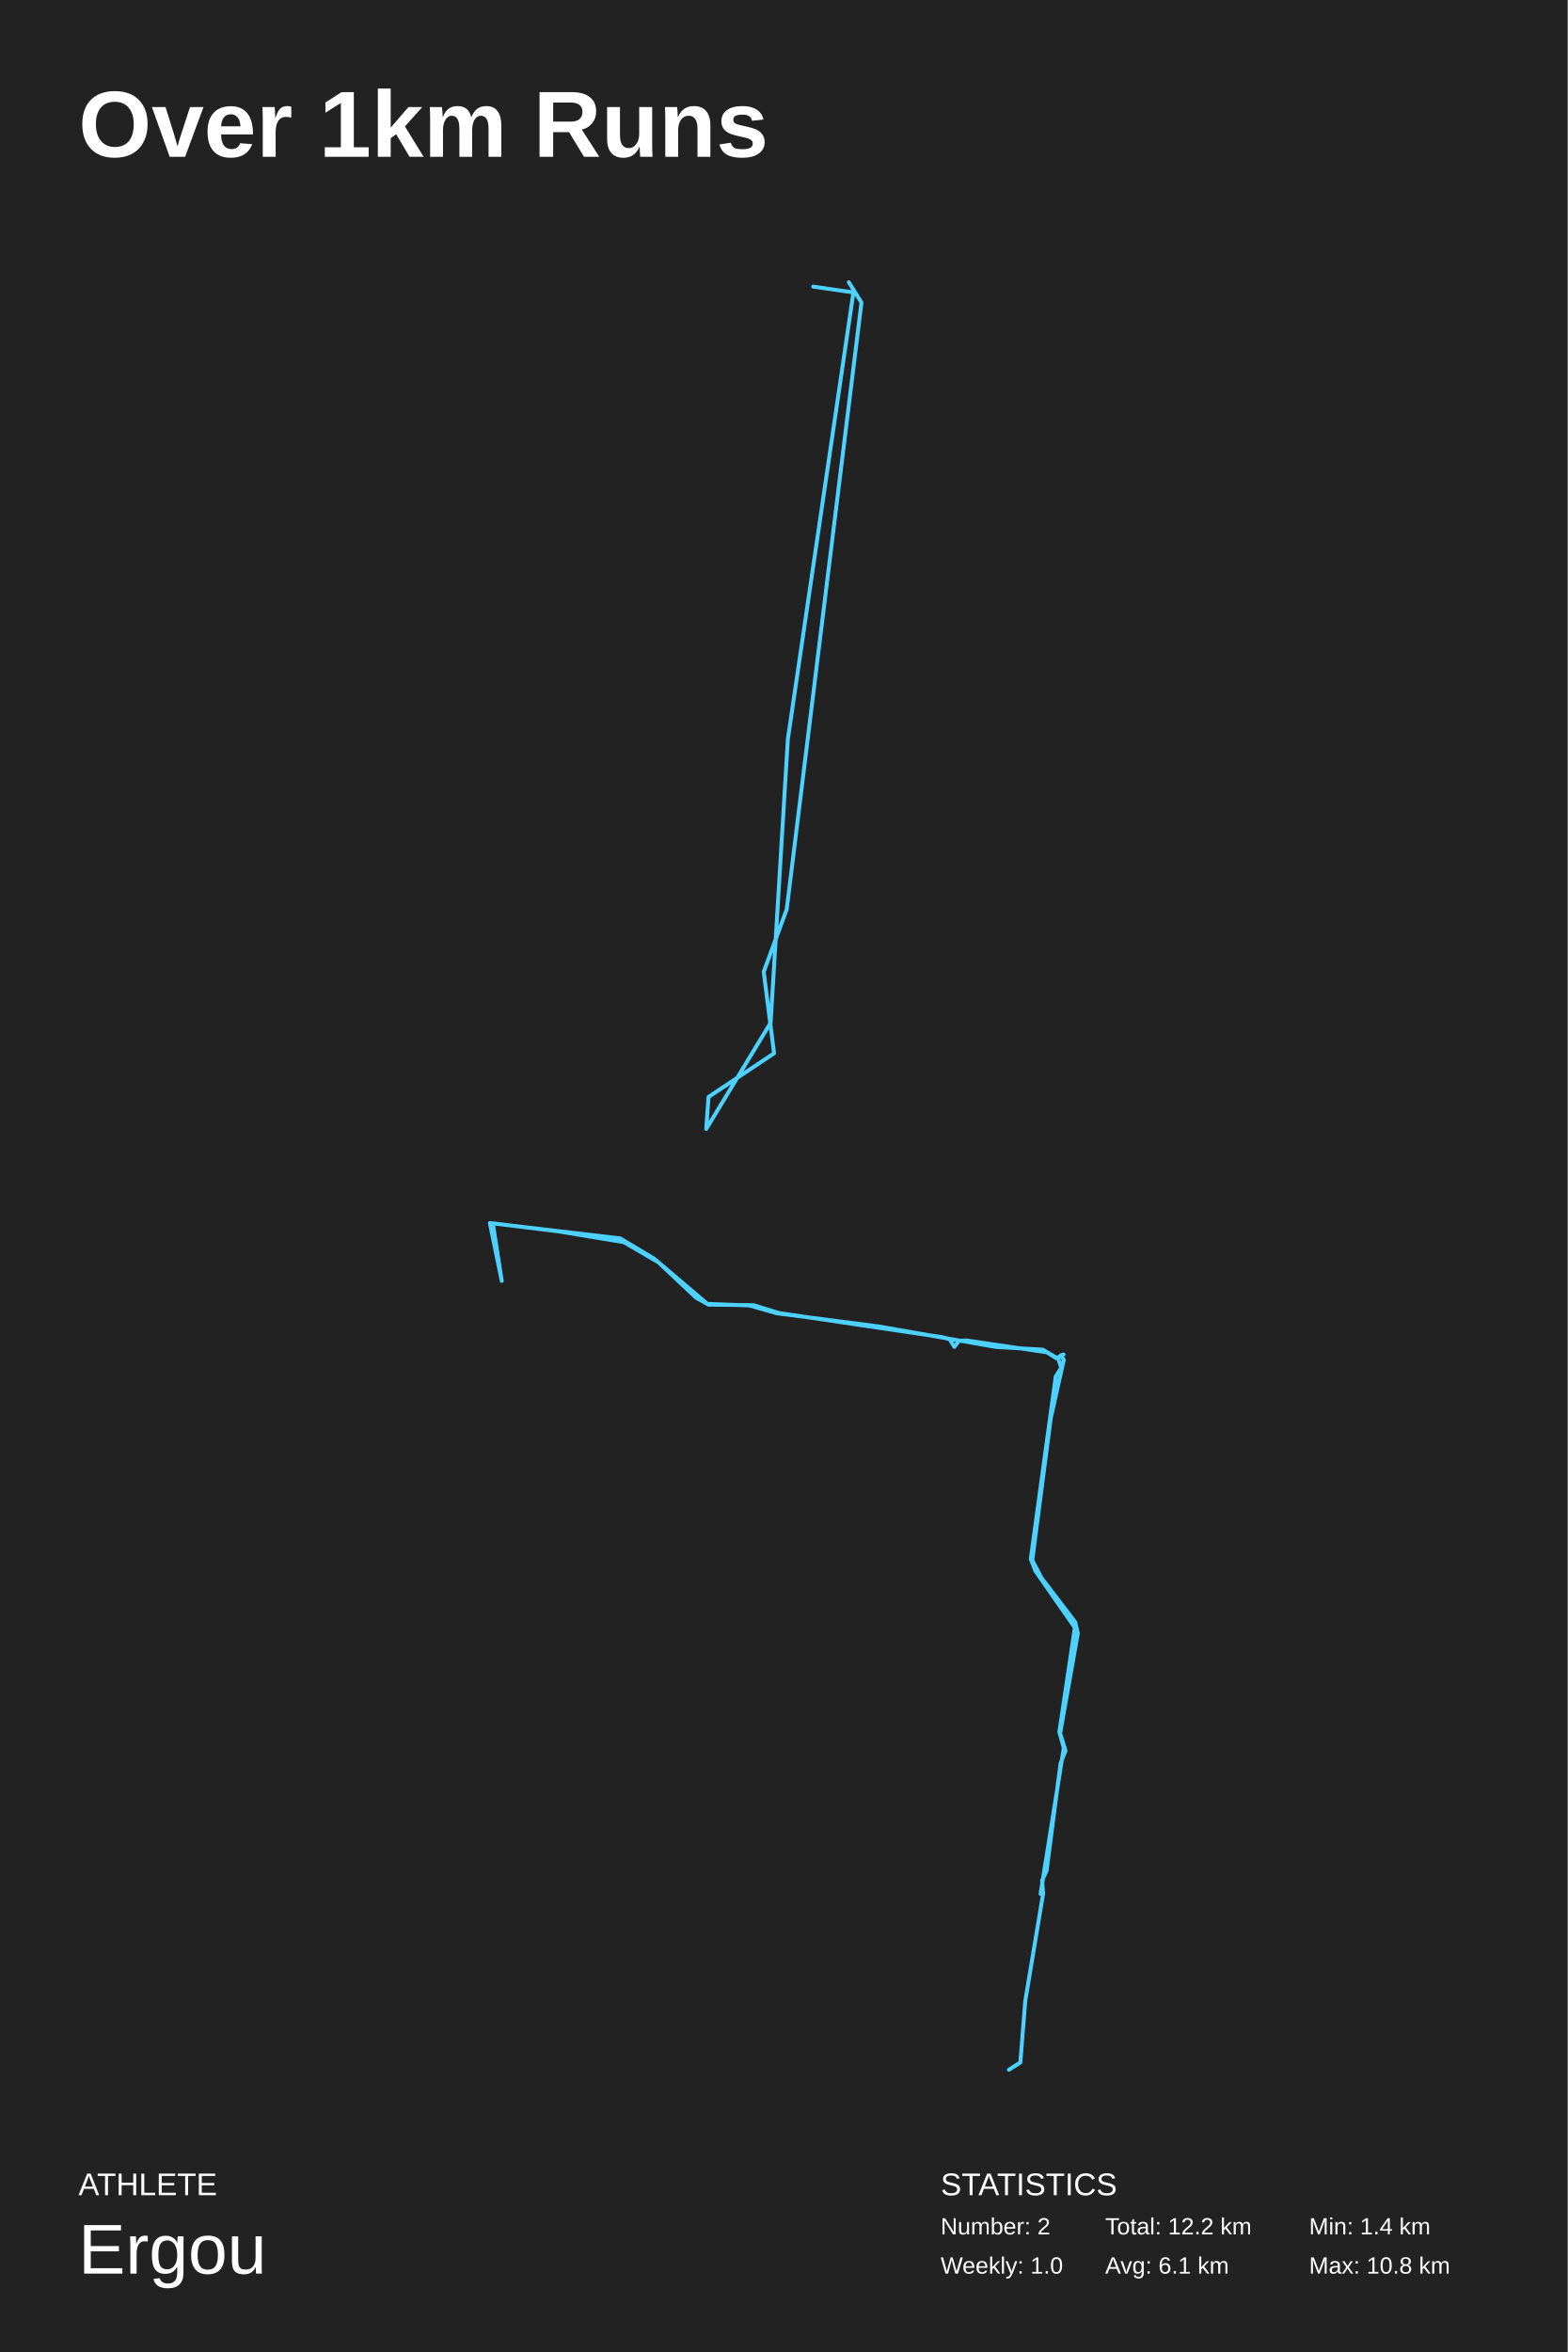
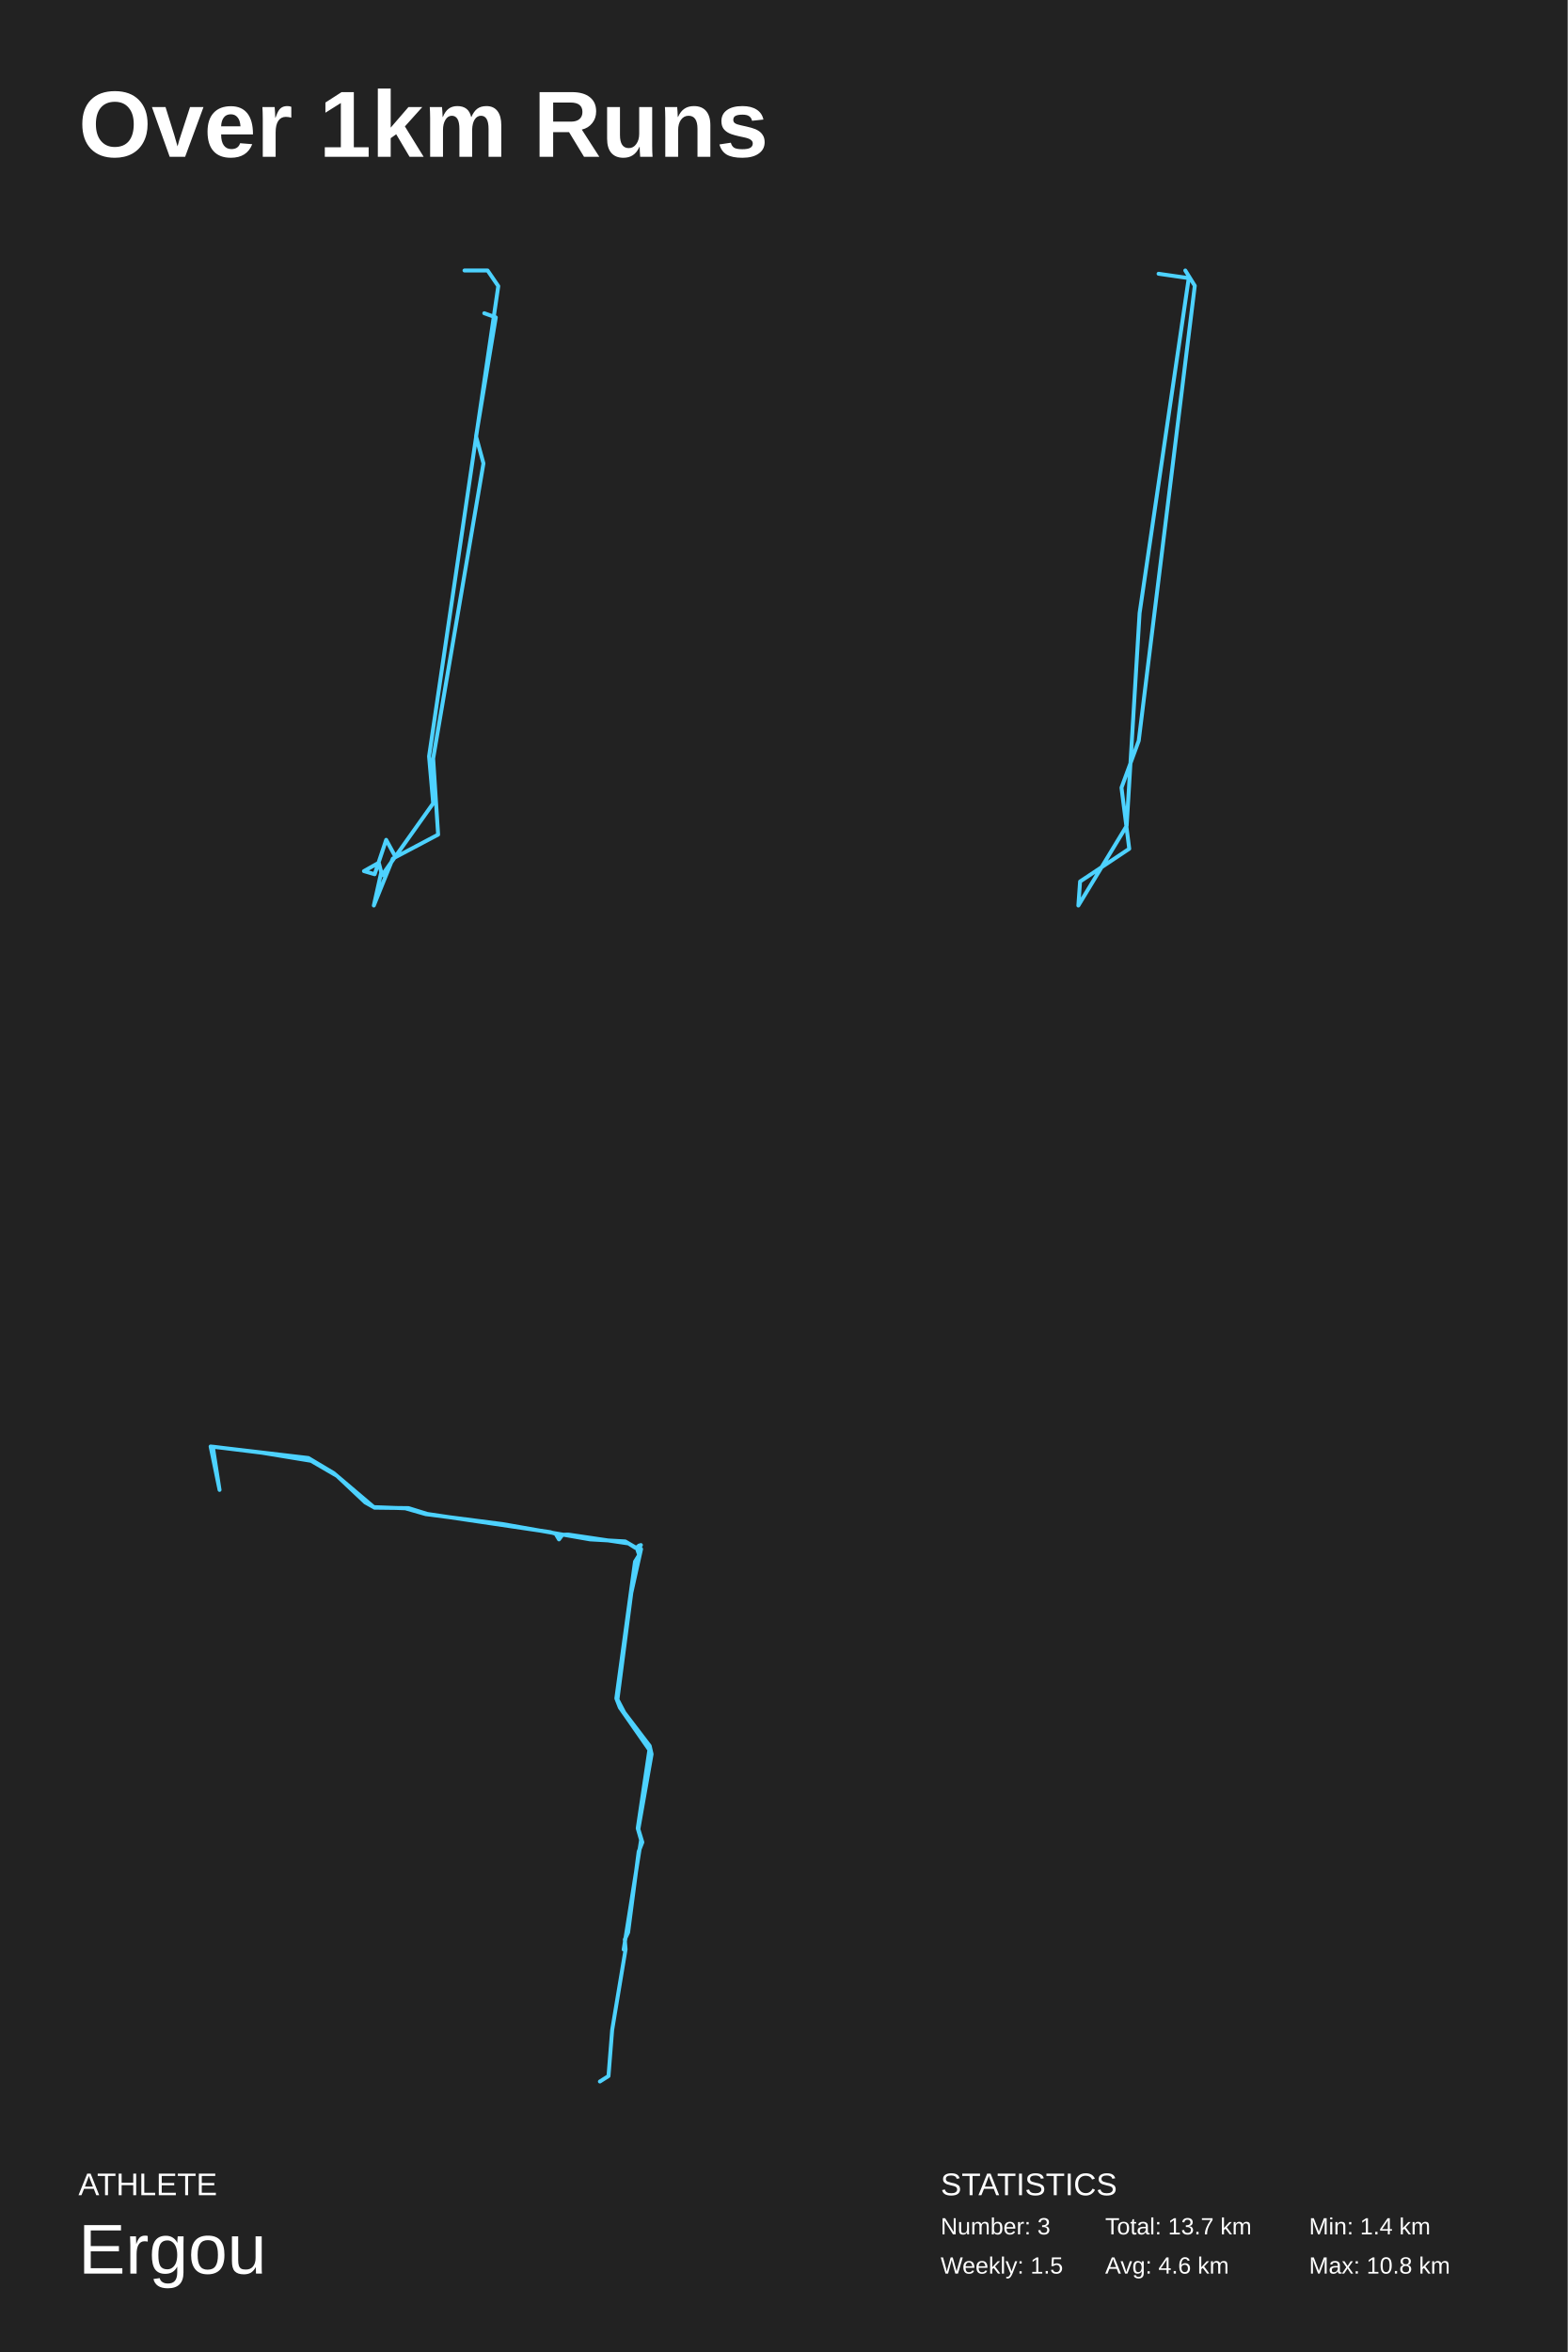
<svg xmlns="http://www.w3.org/2000/svg" baseProfile="full" height="300mm" version="1.1" viewBox="0,0,200,300" width="200mm">
  <defs />
  <rect fill="#222222" height="300" width="200" x="0" y="0" />
  <text fill="#FFFFFF" style="font-size:12px; font-family:Arial; font-weight:bold;" x="10" y="20">Over 1km Runs</text>
  <text fill="#FFFFFF" style="font-size:4px; font-family:Arial" x="10" y="280">ATHLETE</text>
  <text fill="#FFFFFF" style="font-size:9px; font-family:Arial" x="10" y="290">Ergou</text>
  <text fill="#FFFFFF" style="font-size:4px; font-family:Arial" x="120" y="280">STATISTICS</text>
-   <text fill="#FFFFFF" style="font-size:3px; font-family:Arial" x="120" y="285">Number: 2</text>
-   <text fill="#FFFFFF" style="font-size:3px; font-family:Arial" x="120" y="290">Weekly: 1.0</text>
-   <text fill="#FFFFFF" style="font-size:3px; font-family:Arial" x="141" y="285">Total: 12.2 km</text>
-   <text fill="#FFFFFF" style="font-size:3px; font-family:Arial" x="141" y="290">Avg: 6.1 km</text>
+   <text fill="#FFFFFF" style="font-size:3px; font-family:Arial" x="120" y="285">Number: 3</text>
+   <text fill="#FFFFFF" style="font-size:3px; font-family:Arial" x="120" y="290">Weekly: 1.5</text>
+   <text fill="#FFFFFF" style="font-size:3px; font-family:Arial" x="141" y="285">Total: 13.7 km</text>
+   <text fill="#FFFFFF" style="font-size:3px; font-family:Arial" x="141" y="290">Avg: 4.6 km</text>
  <text fill="#FFFFFF" style="font-size:3px; font-family:Arial" x="167" y="285">Min: 1.4 km</text>
  <text fill="#FFFFFF" style="font-size:3px; font-family:Arial" x="167" y="290">Max: 10.8 km</text>
-   <polyline fill="none" points="108.289,36.0 109.902,38.598 100.367,115.979 97.433,123.958 98.753,134.35 90.391,139.917 90.098,144.0 98.313,130.453 100.513,94.267 108.875,37.299 103.741,36.557" stroke="#4dd2ff" stroke-linecap="round" stroke-linejoin="round" stroke-width="0.5" />
-   <polyline fill="none" points="132.753,241.558 135.715,222.932 135.144,220.939 137.127,207.606 132.101,200.39 131.503,198.844 134.682,175.583 135.389,174.449 135.008,173.315 133.025,172.147 127.047,171.804 112.131,169.193 99.09,167.509 95.612,166.513 90.205,166.307 88.792,165.516 84.011,161.016 79.582,158.439 71.241,157.065 62.873,156.034 64.014,163.386 62.492,156.0 79.12,157.958 83.44,160.535 90.368,166.41 96.155,166.478 99.362,167.475 120.255,170.567 121.179,170.842 121.749,171.804 122.347,171.013 123.325,170.979 133.568,172.491 134.764,173.247 135.687,172.766 135.334,172.869 135.715,173.453 134.057,180.874 131.693,199.016 132.862,201.249 137.182,206.919 137.508,208.328 135.253,221.076 135.932,223.31 135.307,224.891 133.514,238.637 132.943,239.839 133.079,241.523 130.797,255.236 130.172,263.072 128.705,264.0" stroke="#4dd2ff" stroke-linecap="round" stroke-linejoin="round" stroke-width="0.5" />
+   <polyline fill="none" points="61.782,39.953 63.254,40.485 60.731,55.647 61.677,59.105 55.263,96.746 55.894,106.455 50.111,109.515 47.692,115.5 48.639,111.244 48.323,110.047 46.431,111.111 47.797,111.51 49.269,107.12 50.426,109.249 48.744,111.643 55.263,102.465 54.737,96.48 63.569,36.495 62.203,34.5 59.258,34.5" stroke="#4dd2ff" stroke-linecap="round" stroke-linejoin="round" stroke-width="0.5" />
+   <polyline fill="none" points="151.216,34.5 152.427,36.448 145.275,94.484 143.075,100.469 144.065,108.263 137.793,112.438 137.573,115.5 143.735,105.34 145.385,78.2 151.657,35.474 147.806,34.918" stroke="#4dd2ff" stroke-linecap="round" stroke-linejoin="round" stroke-width="0.5" />
+   <polyline fill="none" points="79.565,248.668 81.786,234.699 81.358,233.204 82.846,223.205 79.076,217.793 78.627,216.633 81.012,199.187 81.541,198.337 81.256,197.487 79.769,196.61 75.286,196.353 64.098,194.394 54.317,193.132 51.709,192.385 47.654,192.23 46.594,191.637 43.008,188.262 39.686,186.329 33.431,185.299 27.154,184.526 28.01,190.04 26.869,184.5 39.34,185.969 42.58,187.901 47.776,192.307 52.117,192.359 54.521,193.106 70.191,195.425 70.884,195.631 71.312,196.353 71.76,195.76 72.494,195.734 80.176,196.868 81.073,197.435 81.766,197.074 81.501,197.152 81.786,197.59 80.543,203.156 78.77,216.762 79.646,218.437 82.886,222.689 83.131,223.746 81.44,233.307 81.949,234.982 81.48,236.168 80.135,246.478 79.707,247.38 79.809,248.643 78.098,258.927 77.629,264.804 76.529,265.5" stroke="#4dd2ff" stroke-linecap="round" stroke-linejoin="round" stroke-width="0.5" />
</svg>
